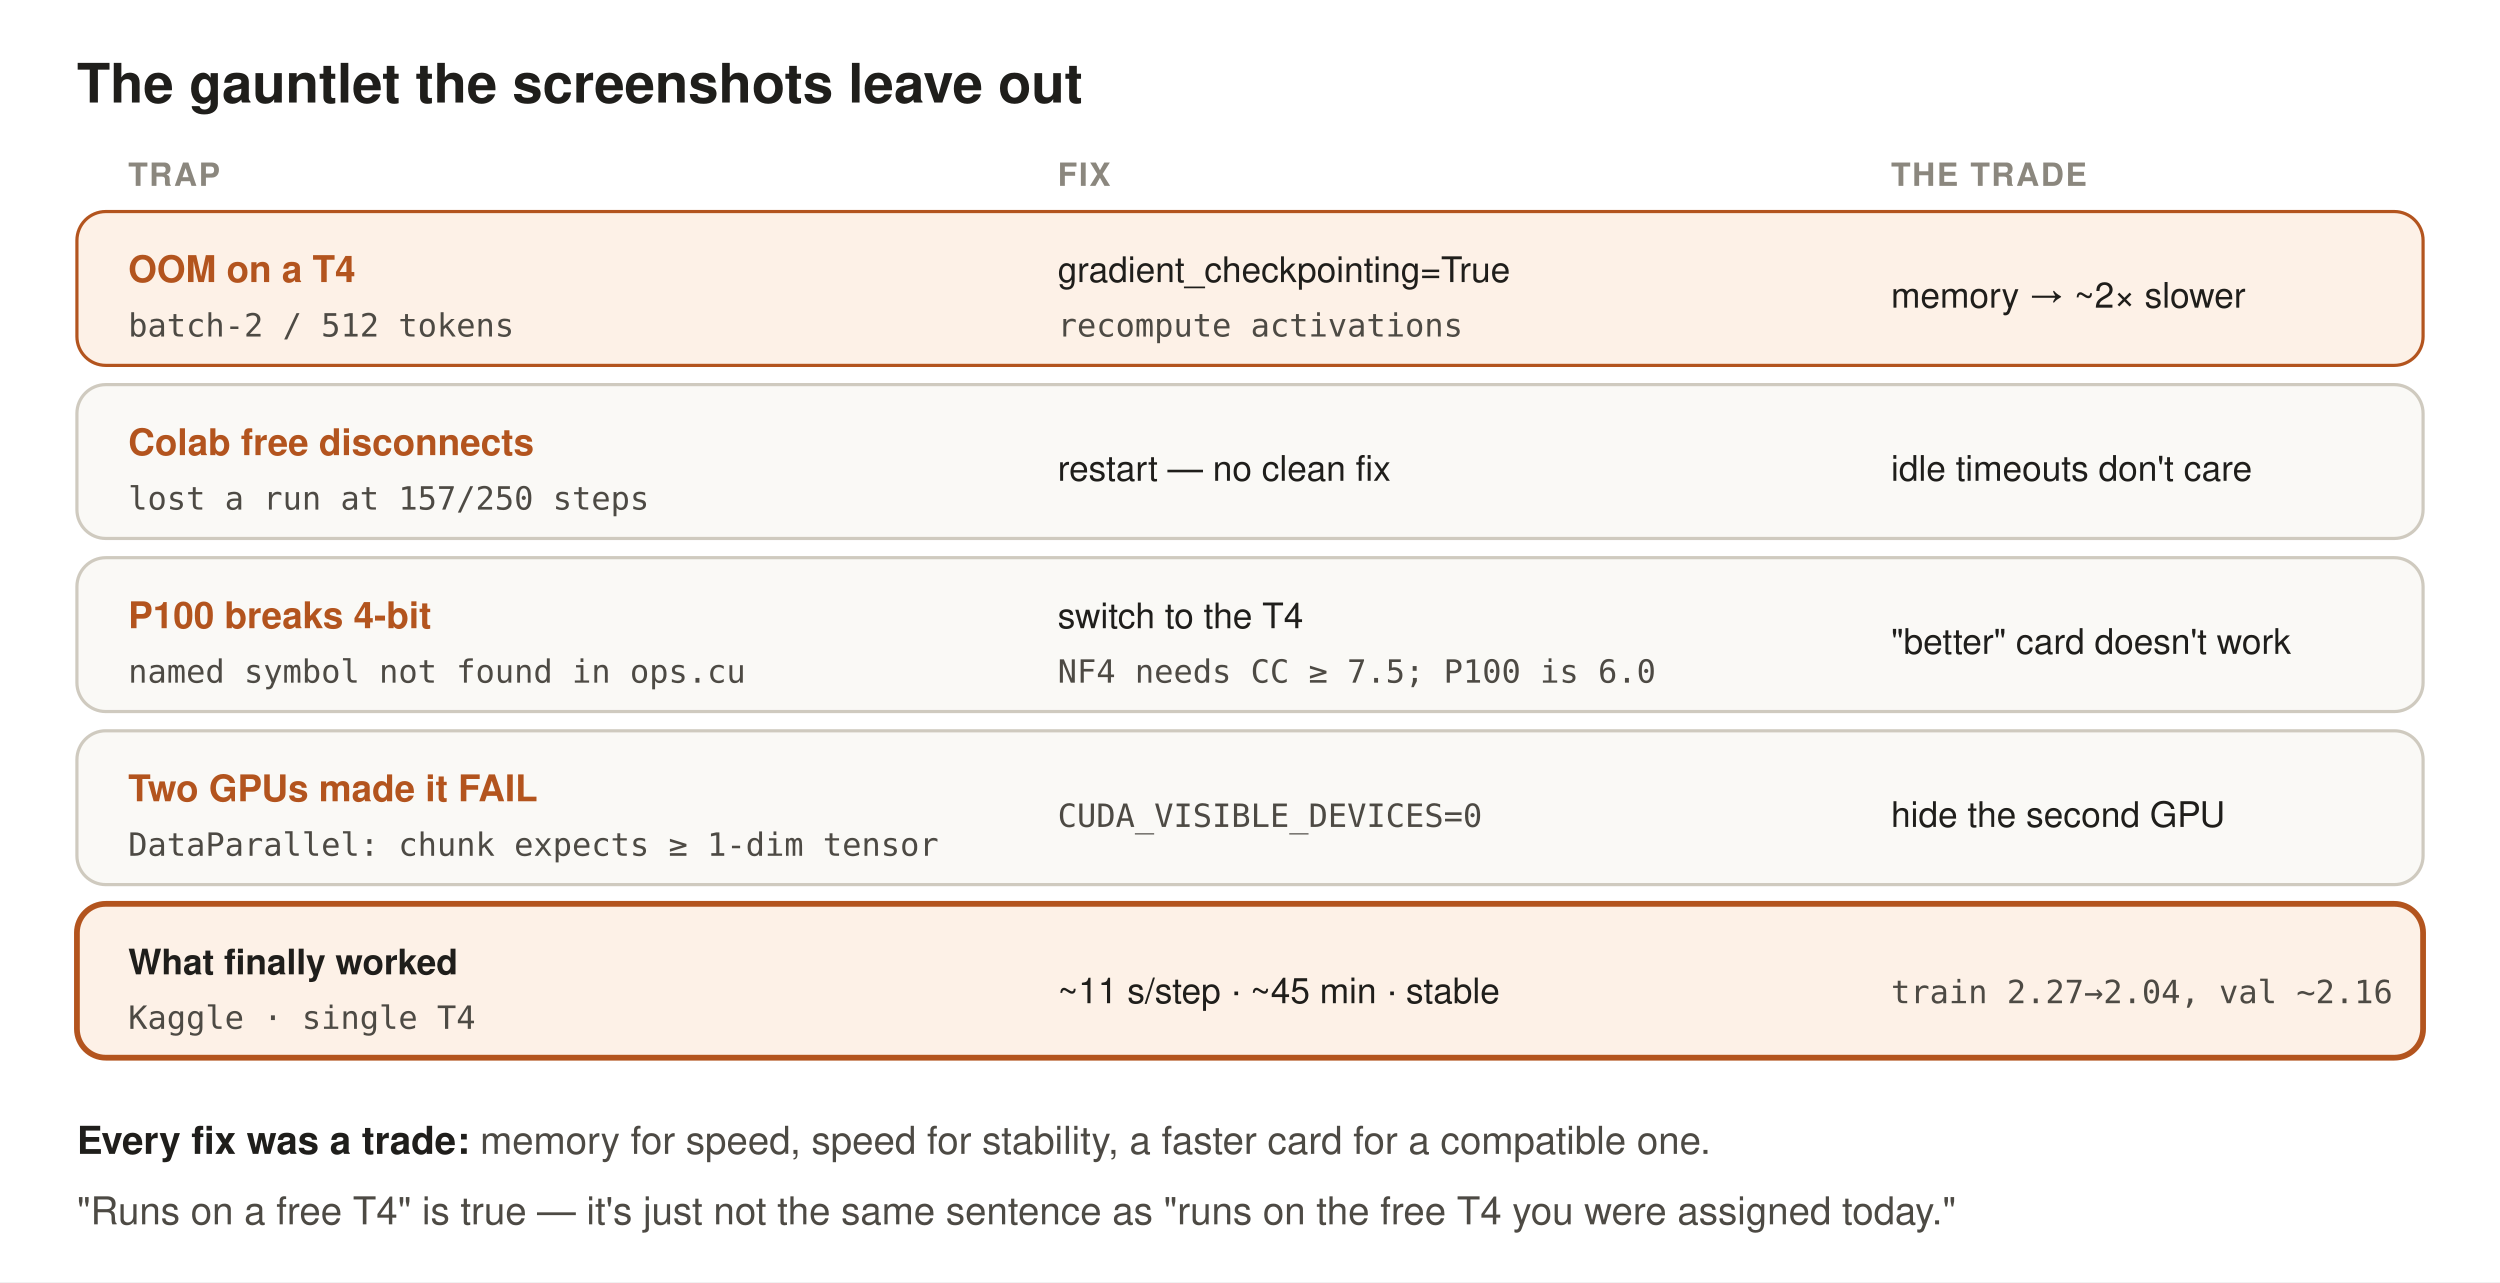
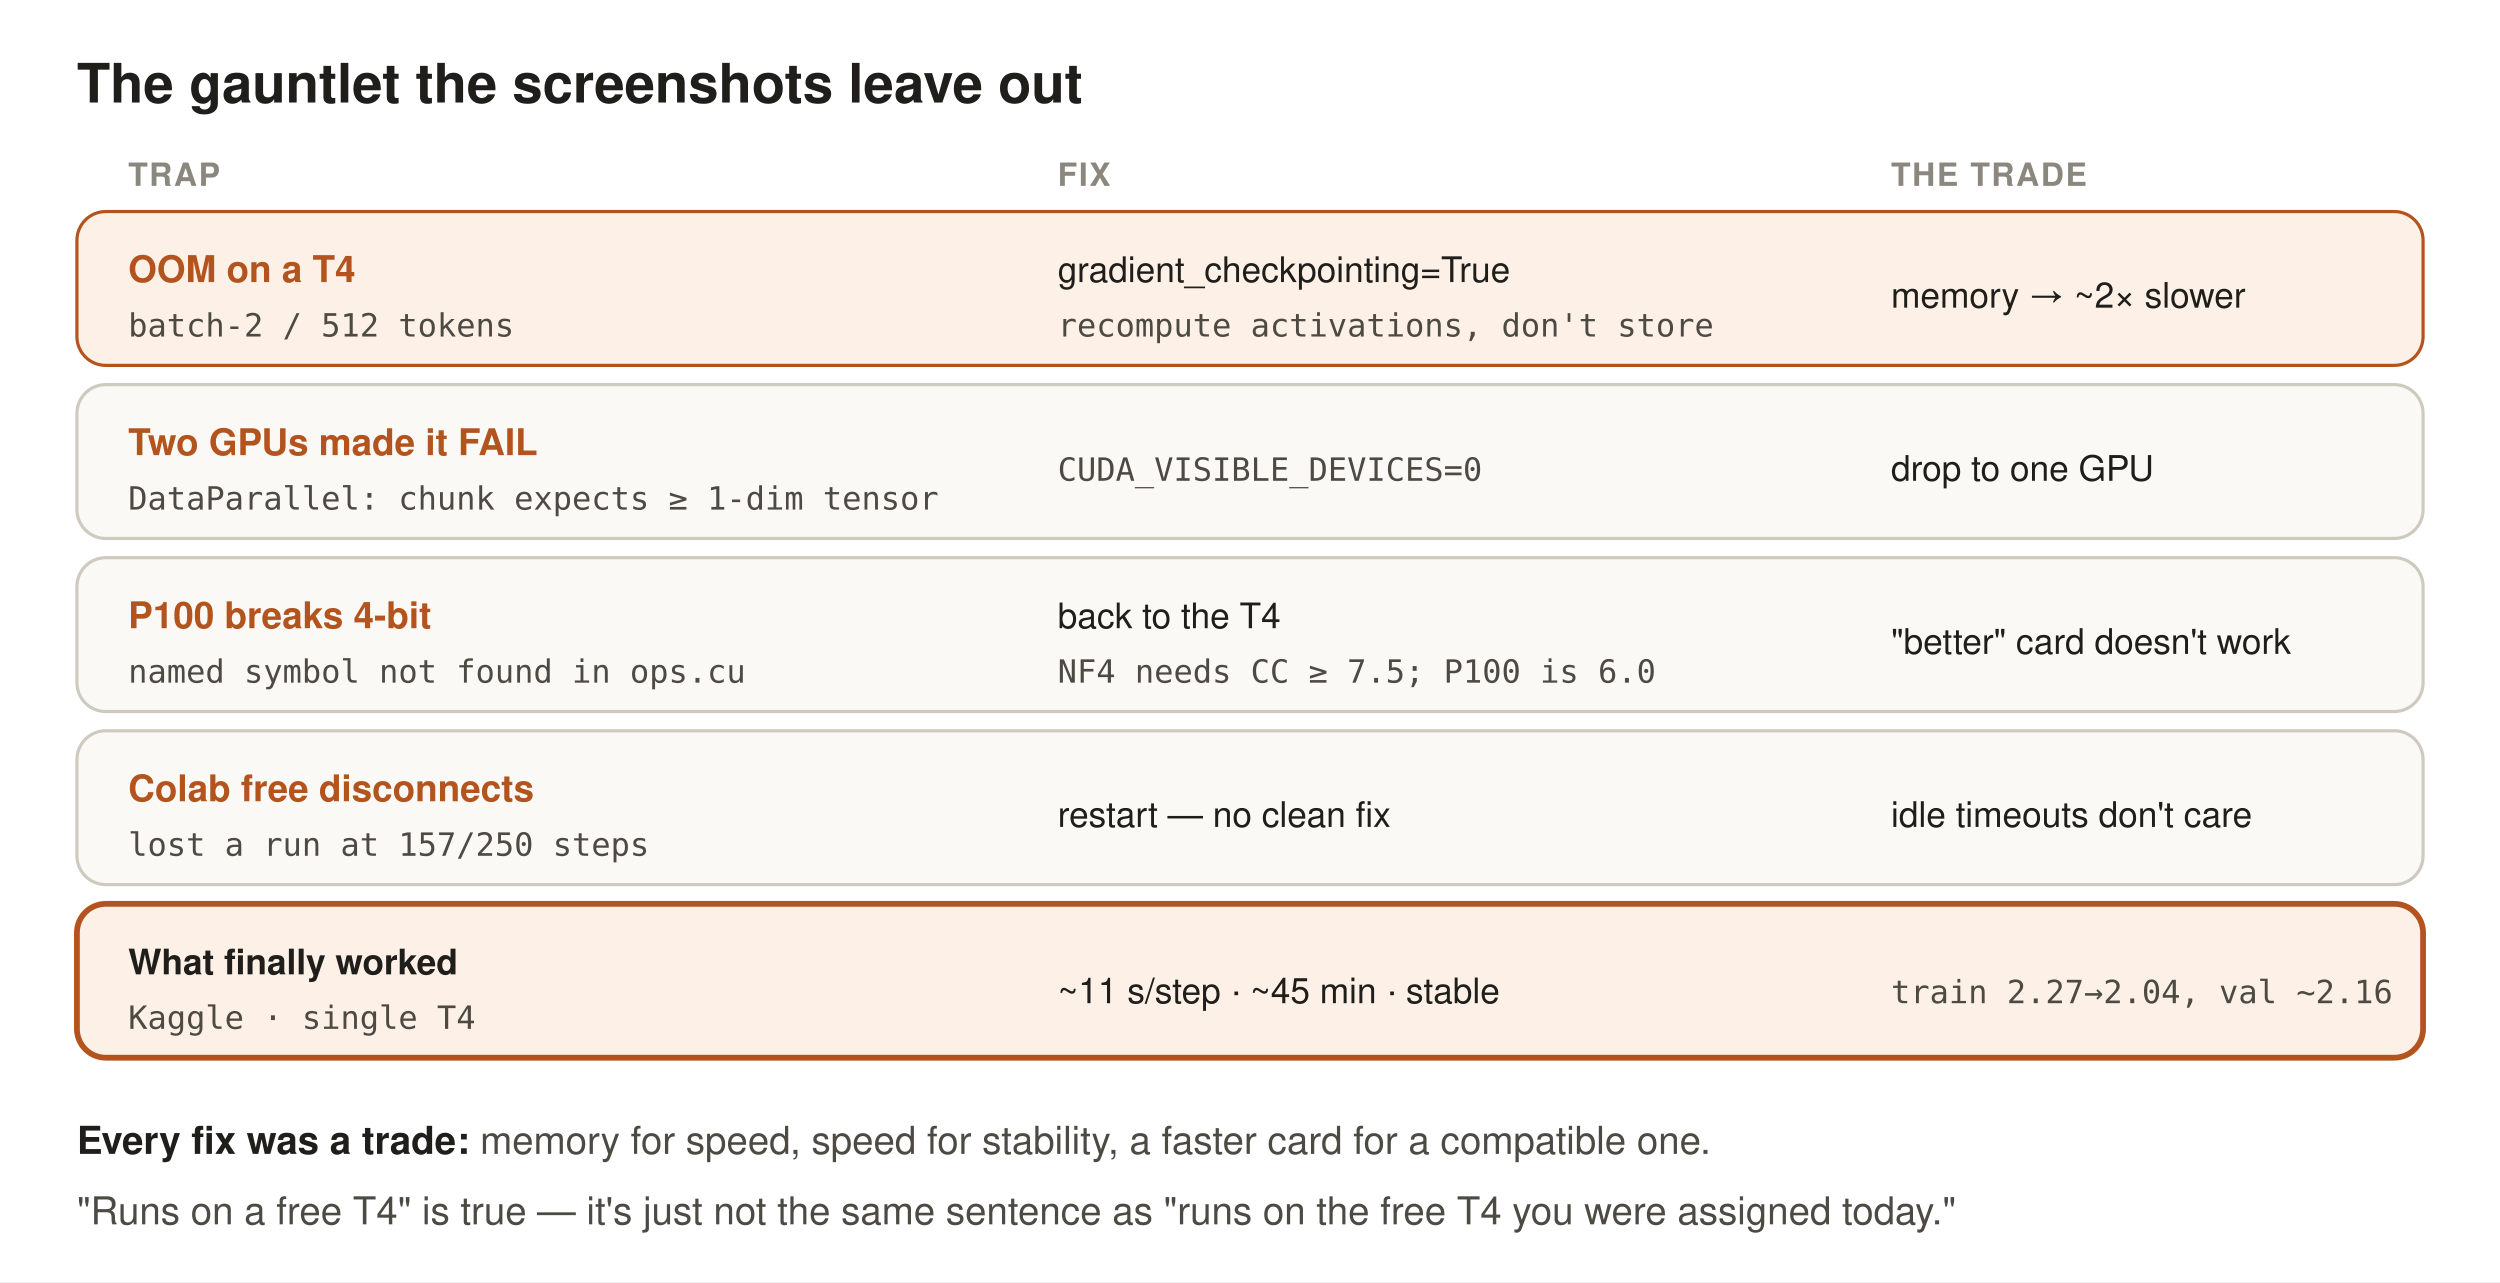
<svg xmlns="http://www.w3.org/2000/svg" viewBox="0 0 780 400" width="780" height="400" role="img" font-family="-apple-system, BlinkMacSystemFont, 'Segoe UI', Helvetica, Arial, sans-serif">
  <rect x="0" y="0" width="780" height="400" fill="#ffffff" />
  <style>
    .h    { font-size: 17px; font-weight: 700; fill: #1f1e1b; }
    .hdr  { font-size: 10px; font-weight: 700; fill: #8b877e; letter-spacing: 0.5px; }
    .trap { font-size: 11.5px; font-weight: 700; fill: #b3541e; }
    .fix  { font-size: 11px; fill: #1f1e1b; }
    .mono { font-size: 10px; font-family: ui-monospace, SFMono-Regular, Menlo, Consolas, monospace; fill: #4d4a44; }
    .cap  { font-size: 12px; fill: #4d4a44; }
  </style>
  <text x="24" y="32" class="h">The gauntlet the screenshots leave out</text>
  <text x="40" y="58" class="hdr">TRAP</text>
  <text x="330" y="58" class="hdr">FIX</text>
  <text x="590" y="58" class="hdr">THE TRADE</text>
  <rect x="24" y="66" width="732" height="48" rx="9" fill="#fdf1e7" stroke="#b3541e" />
  <text x="40" y="88" class="trap">OOM on a T4</text>
  <text x="40" y="105" class="mono">batch-2 / 512 tokens</text>
  <text x="330" y="88" class="fix">gradient_checkpointing=True</text>
-   <text x="330" y="105" class="mono">recompute activations</text>
+   <text x="330" y="105" class="mono">recompute activations, don't store</text>
  <text x="590" y="96" class="fix">memory → ~2× slower</text>
  <rect x="24" y="120" width="732" height="48" rx="9" fill="#faf9f6" stroke="#cfcabf" />
-   <text x="40" y="142" class="trap">Colab free disconnects</text>
-   <text x="40" y="159" class="mono">lost a run at 157/250 steps</text>
-   <text x="330" y="150" class="fix">restart — no clean fix</text>
-   <text x="590" y="150" class="fix">idle timeouts don't care</text>
+   <text x="40" y="142" class="trap">Two GPUs made it FAIL</text>
+   <text x="40" y="159" class="mono">DataParallel: chunk expects ≥ 1-dim tensor</text>
+   <text x="330" y="150" class="mono">CUDA_VISIBLE_DEVICES=0</text>
+   <text x="590" y="150" class="fix">drop to one GPU</text>
  <rect x="24" y="174" width="732" height="48" rx="9" fill="#faf9f6" stroke="#cfcabf" />
  <text x="40" y="196" class="trap">P100 breaks 4-bit</text>
  <text x="40" y="213" class="mono">named symbol not found in ops.cu</text>
-   <text x="330" y="196" class="fix">switch to the T4</text>
+   <text x="330" y="196" class="fix">back to the T4</text>
  <text x="330" y="213" class="mono">NF4 needs CC ≥ 7.5; P100 is 6.0</text>
  <text x="590" y="204" class="fix">"better" card doesn't work</text>
  <rect x="24" y="228" width="732" height="48" rx="9" fill="#faf9f6" stroke="#cfcabf" />
-   <text x="40" y="250" class="trap">Two GPUs made it FAIL</text>
-   <text x="40" y="267" class="mono">DataParallel: chunk expects ≥ 1-dim tensor</text>
-   <text x="330" y="258" class="mono">CUDA_VISIBLE_DEVICES=0</text>
-   <text x="590" y="258" class="fix">hide the second GPU</text>
+   <text x="40" y="250" class="trap">Colab free disconnects</text>
+   <text x="40" y="267" class="mono">lost a run at 157/250 steps</text>
+   <text x="330" y="258" class="fix">restart — no clean fix</text>
+   <text x="590" y="258" class="fix">idle timeouts don't care</text>
  <rect x="24" y="282" width="732" height="48" rx="9" fill="#fdf1e7" stroke="#b3541e" stroke-width="1.8" />
  <text x="40" y="304" class="fix" font-weight="700" fill="#b3541e">What finally worked</text>
  <text x="40" y="321" class="mono">Kaggle · single T4</text>
  <text x="330" y="313" class="fix">~11 s/step · ~45 min · stable</text>
  <text x="590" y="313" class="mono">train 2.27→2.04, val ~2.16</text>
  <text x="24" y="360" class="cap">
    <tspan font-weight="700" fill="#1f1e1b">Every fix was a trade:</tspan> memory for speed, speed for stability, a faster card for a compatible one.</text>
  <text x="24" y="382" class="cap">"Runs on a free T4" is true — it's just not the same sentence as "runs on the free T4 you were assigned today."</text>
</svg>
